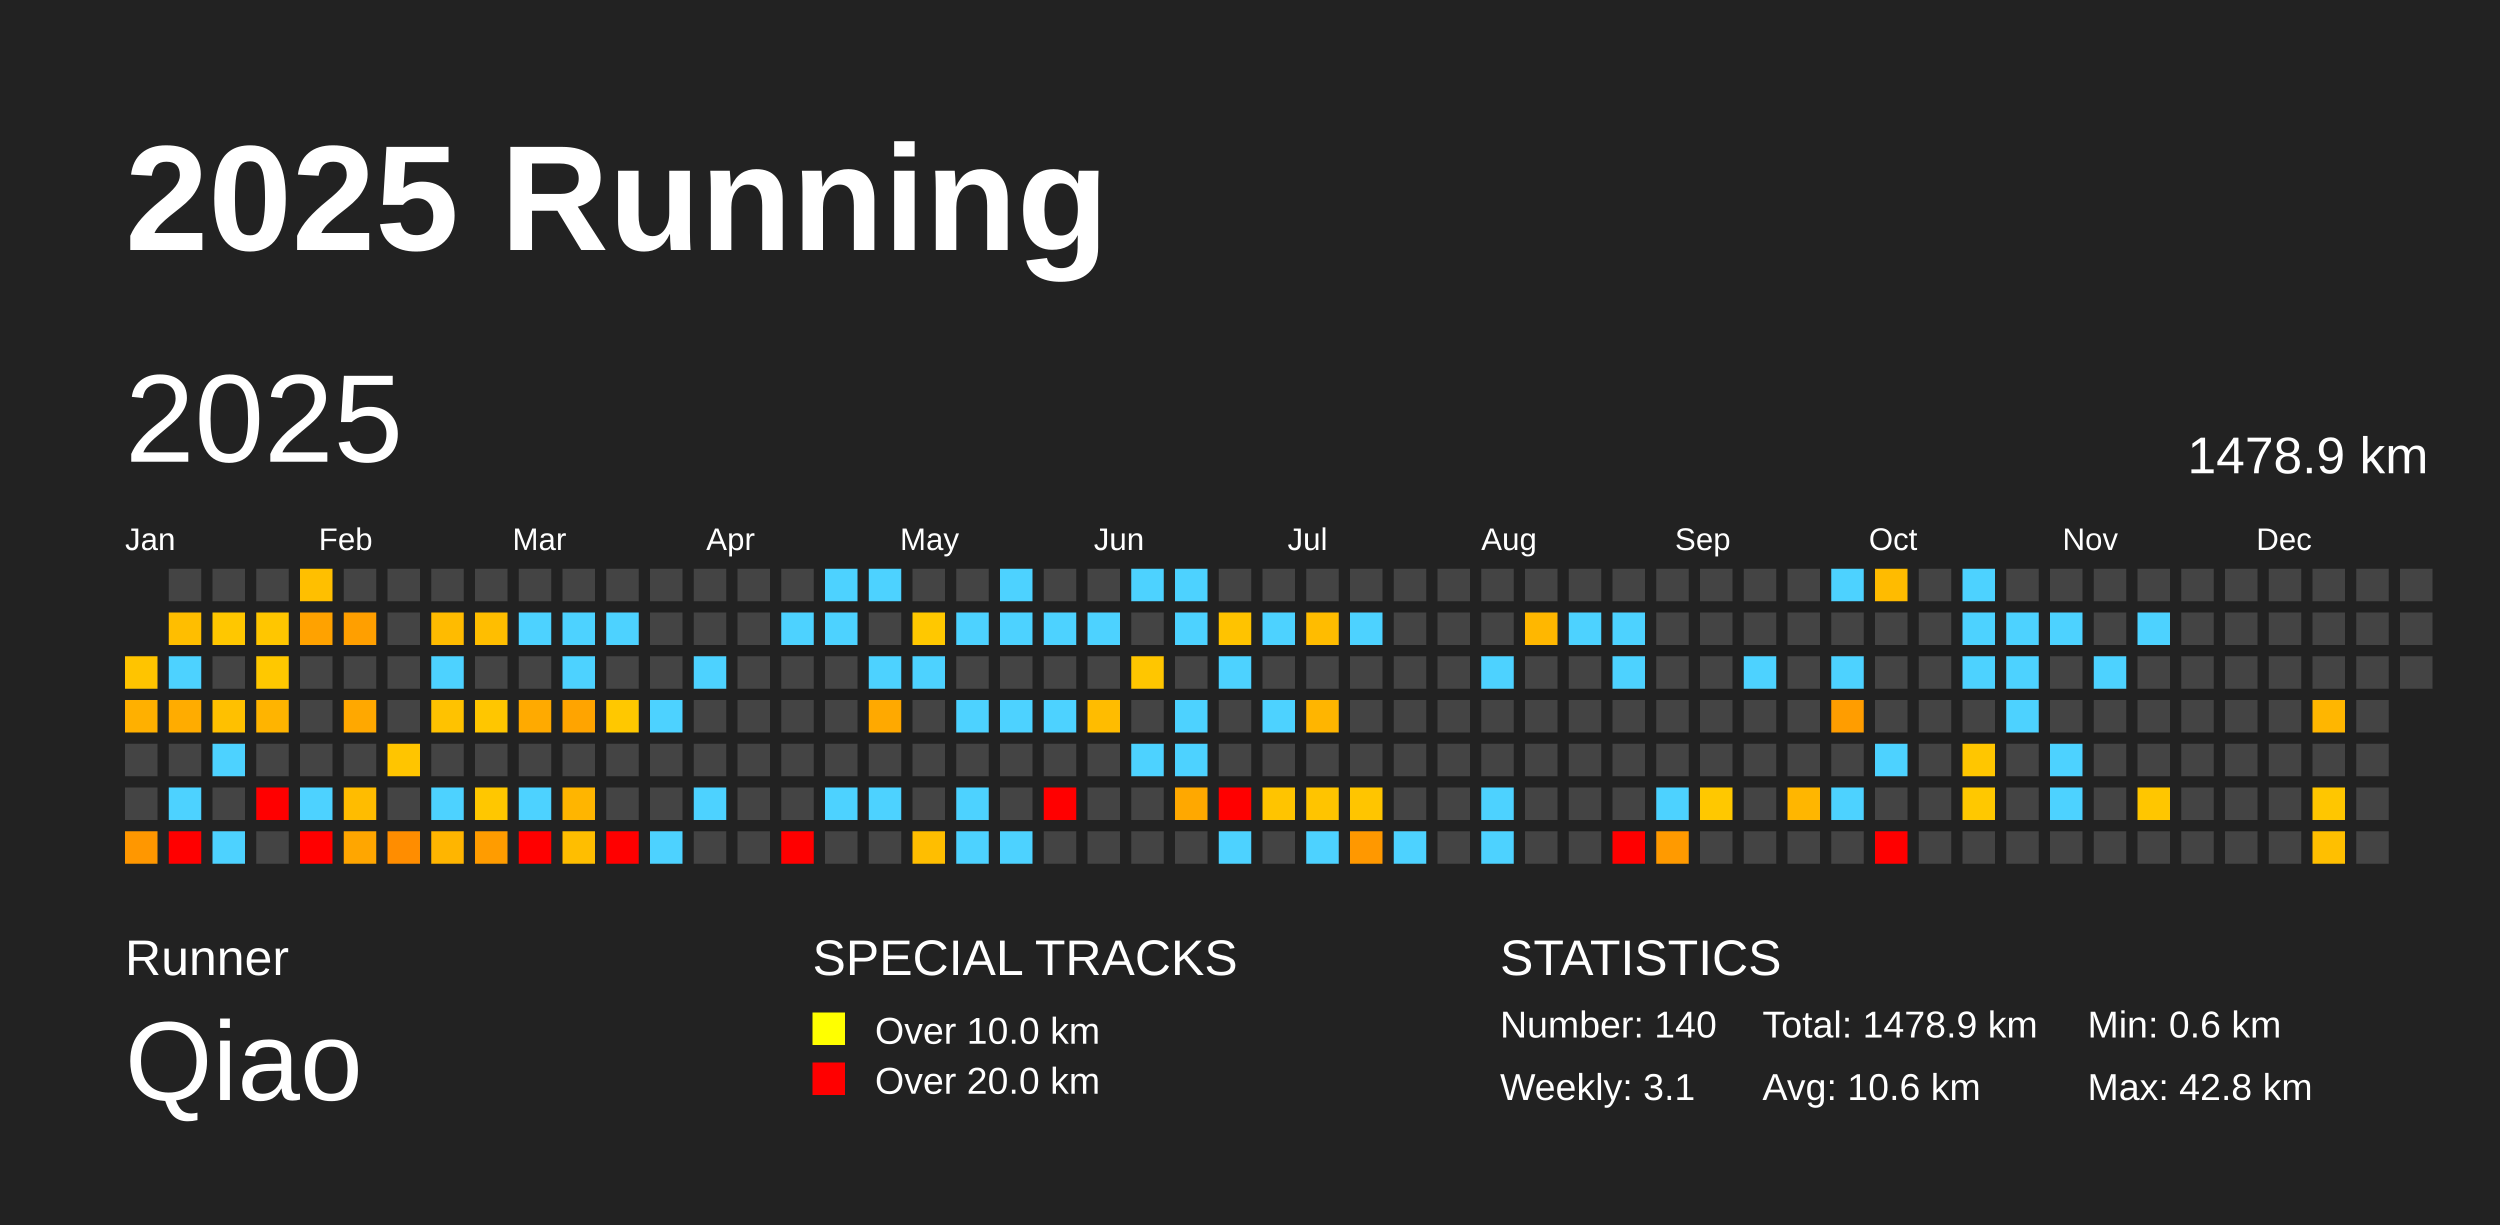
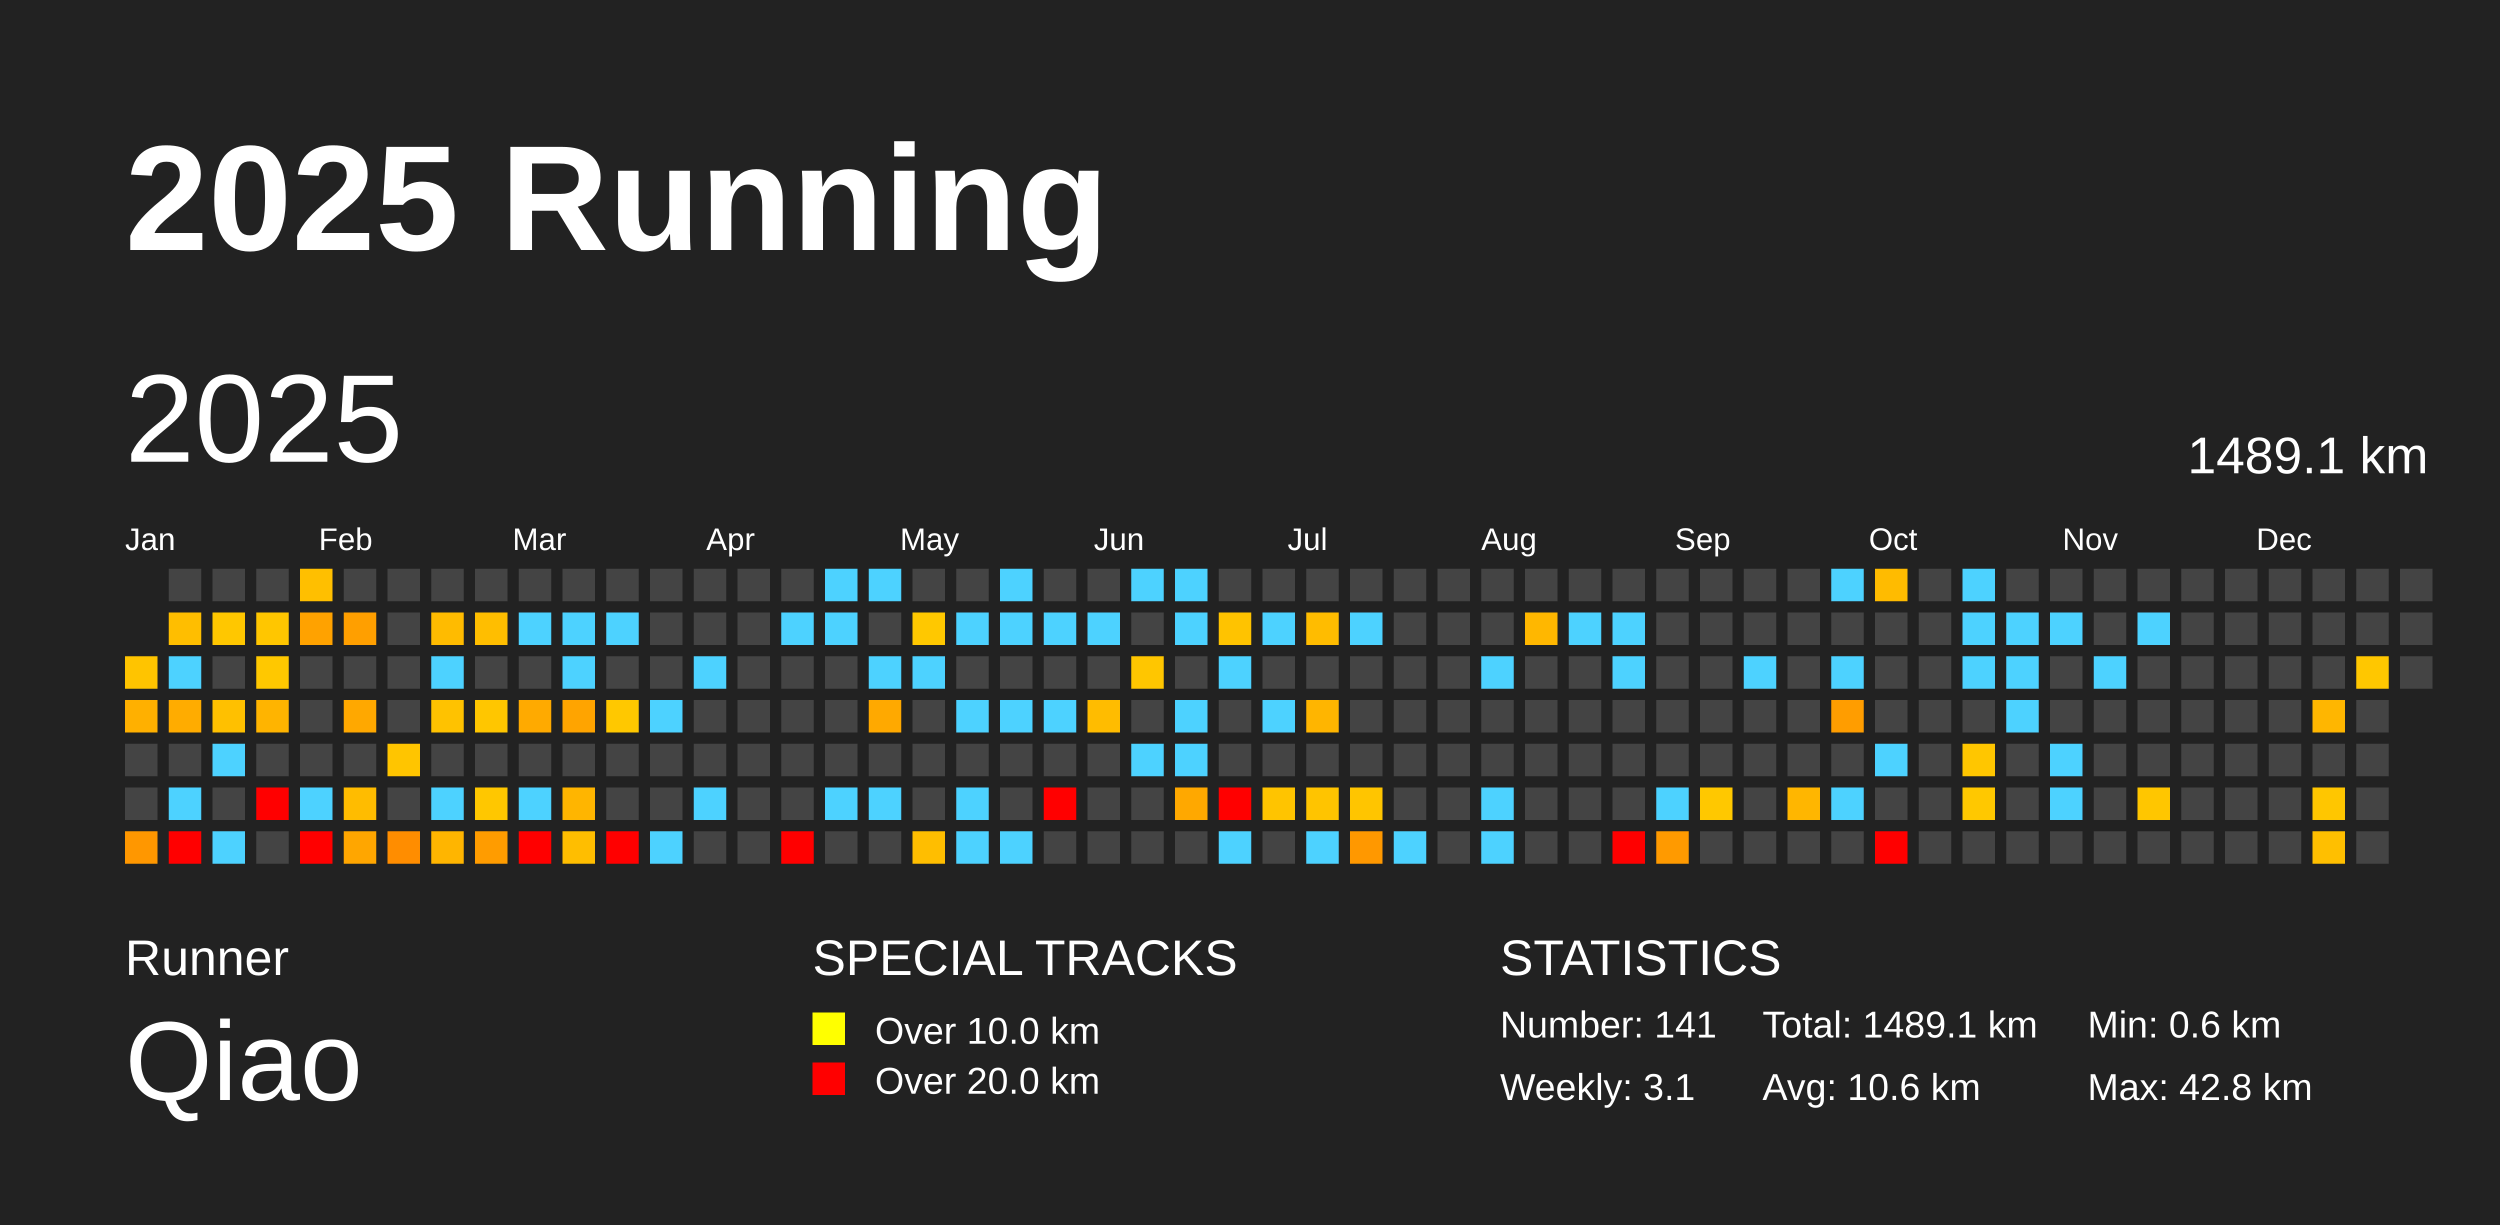
<svg xmlns="http://www.w3.org/2000/svg" baseProfile="full" height="98mm" version="1.1" viewBox="0,0,200,98" width="200mm">
  <defs />
  <rect fill="#222222" height="98" width="200" x="0" y="0" />
  <text fill="#FFFFFF" style="font-size:12px; font-family:Arial; font-weight:bold;" x="10" y="20">2025 Running</text>
  <text fill="#FFFFFF" style="font-size:4px; font-family:Arial" x="10" y="78">Runner</text>
  <text fill="#FFFFFF" style="font-size:9px; font-family:Arial" x="10" y="88">Qiao</text>
  <text fill="#FFFFFF" style="font-size:4px; font-family:Arial" x="65" y="78">SPECIAL TRACKS</text>
  <rect fill="yellow" height="2.6" width="2.6" x="65" y="81" />
  <text fill="#FFFFFF" style="font-size:3px; font-family:Arial" x="70" y="83.5">Over 10.0 km</text>
  <rect fill="red" height="2.6" width="2.6" x="65" y="85" />
  <text fill="#FFFFFF" style="font-size:3px; font-family:Arial" x="70" y="87.5">Over 20.0 km</text>
  <text fill="#FFFFFF" style="font-size:4px; font-family:Arial" x="120" y="78">STATISTICS</text>
-   <text fill="#FFFFFF" style="font-size:3px; font-family:Arial" x="120" y="83">Number: 140</text>
+   <text fill="#FFFFFF" style="font-size:3px; font-family:Arial" x="120" y="83">Number: 141</text>
  <text fill="#FFFFFF" style="font-size:3px; font-family:Arial" x="120" y="88">Weekly: 3.1</text>
-   <text fill="#FFFFFF" style="font-size:3px; font-family:Arial" x="141" y="83">Total: 1478.9 km</text>
+   <text fill="#FFFFFF" style="font-size:3px; font-family:Arial" x="141" y="83">Total: 1489.1 km</text>
  <text fill="#FFFFFF" style="font-size:3px; font-family:Arial" x="141" y="88">Avg: 10.6 km</text>
  <text fill="#FFFFFF" style="font-size:3px; font-family:Arial" x="167" y="83">Min: 0.6 km</text>
  <text fill="#FFFFFF" style="font-size:3px; font-family:Arial" x="167" y="88">Max: 42.8 km</text>
  <text dominant-baseline="hanging" fill="#FFFFFF" style="font-size:10.0px; font-family:Arial;" x="10" y="30">2025</text>
-   <text dominant-baseline="hanging" fill="#FFFFFF" style="font-size:4.125px; font-family:Arial;" x="175" y="35">1478.9 km</text>
+   <text dominant-baseline="hanging" fill="#FFFFFF" style="font-size:4.125px; font-family:Arial;" x="175" y="35">1489.1 km</text>
  <text fill="#FFFFFF" style="font-size:2.5px; font-family:Arial" x="10.0" y="44">Jan</text>
  <text fill="#FFFFFF" style="font-size:2.5px; font-family:Arial" x="25.5" y="44">Feb</text>
  <text fill="#FFFFFF" style="font-size:2.5px; font-family:Arial" x="41.0" y="44">Mar</text>
  <text fill="#FFFFFF" style="font-size:2.5px; font-family:Arial" x="56.5" y="44">Apr</text>
  <text fill="#FFFFFF" style="font-size:2.5px; font-family:Arial" x="72.0" y="44">May</text>
  <text fill="#FFFFFF" style="font-size:2.5px; font-family:Arial" x="87.5" y="44">Jun</text>
  <text fill="#FFFFFF" style="font-size:2.5px; font-family:Arial" x="103.0" y="44">Jul</text>
  <text fill="#FFFFFF" style="font-size:2.5px; font-family:Arial" x="118.5" y="44">Aug</text>
  <text fill="#FFFFFF" style="font-size:2.5px; font-family:Arial" x="134.0" y="44">Sep</text>
  <text fill="#FFFFFF" style="font-size:2.5px; font-family:Arial" x="149.5" y="44">Oct</text>
  <text fill="#FFFFFF" style="font-size:2.5px; font-family:Arial" x="165.0" y="44">Nov</text>
  <text fill="#FFFFFF" style="font-size:2.5px; font-family:Arial" x="180.5" y="44">Dec</text>
  <rect fill="#ffc400" height="2.6" width="2.6" x="10.0" y="52.5" />
  <rect fill="#ffb000" height="2.6" width="2.6" x="10.0" y="56.0" />
  <rect fill="#444444" height="2.6" width="2.6" x="10.0" y="59.5" />
  <rect fill="#444444" height="2.6" width="2.6" x="10.0" y="63.0" />
  <rect fill="#ff9700" height="2.6" width="2.6" x="10.0" y="66.5" />
  <rect fill="#444444" height="2.6" width="2.6" x="13.5" y="45.5" />
  <rect fill="#ffbe00" height="2.6" width="2.6" x="13.5" y="49.0" />
  <rect fill="#4dd2ff" height="2.6" width="2.6" x="13.5" y="52.5" />
  <rect fill="#ffac00" height="2.6" width="2.6" x="13.5" y="56.0" />
  <rect fill="#444444" height="2.6" width="2.6" x="13.5" y="59.5" />
  <rect fill="#4dd2ff" height="2.6" width="2.6" x="13.5" y="63.0" />
  <rect fill="red" height="2.6" width="2.6" x="13.5" y="66.5" />
  <rect fill="#444444" height="2.6" width="2.6" x="17.0" y="45.5" />
  <rect fill="#ffc700" height="2.6" width="2.6" x="17.0" y="49.0" />
  <rect fill="#444444" height="2.6" width="2.6" x="17.0" y="52.5" />
  <rect fill="#ffc000" height="2.6" width="2.6" x="17.0" y="56.0" />
  <rect fill="#4dd2ff" height="2.6" width="2.6" x="17.0" y="59.5" />
  <rect fill="#444444" height="2.6" width="2.6" x="17.0" y="63.0" />
  <rect fill="#4dd2ff" height="2.6" width="2.6" x="17.0" y="66.5" />
  <rect fill="#444444" height="2.6" width="2.6" x="20.5" y="45.5" />
  <rect fill="#ffc600" height="2.6" width="2.6" x="20.5" y="49.0" />
  <rect fill="#ffc800" height="2.6" width="2.6" x="20.5" y="52.5" />
  <rect fill="#ffb400" height="2.6" width="2.6" x="20.5" y="56.0" />
  <rect fill="#444444" height="2.6" width="2.6" x="20.5" y="59.5" />
  <rect fill="red" height="2.6" width="2.6" x="20.5" y="63.0" />
  <rect fill="#444444" height="2.6" width="2.6" x="20.5" y="66.5" />
  <rect fill="#ffbf00" height="2.6" width="2.6" x="24.0" y="45.5" />
  <rect fill="#ffa200" height="2.6" width="2.6" x="24.0" y="49.0" />
  <rect fill="#444444" height="2.6" width="2.6" x="24.0" y="52.5" />
  <rect fill="#444444" height="2.6" width="2.6" x="24.0" y="56.0" />
  <rect fill="#444444" height="2.6" width="2.6" x="24.0" y="59.5" />
  <rect fill="#4dd2ff" height="2.6" width="2.6" x="24.0" y="63.0" />
  <rect fill="red" height="2.6" width="2.6" x="24.0" y="66.5" />
  <rect fill="#444444" height="2.6" width="2.6" x="27.5" y="45.5" />
  <rect fill="#ff9f00" height="2.6" width="2.6" x="27.5" y="49.0" />
  <rect fill="#444444" height="2.6" width="2.6" x="27.5" y="52.5" />
  <rect fill="#ffa800" height="2.6" width="2.6" x="27.5" y="56.0" />
  <rect fill="#444444" height="2.6" width="2.6" x="27.5" y="59.5" />
  <rect fill="#ffbc00" height="2.6" width="2.6" x="27.5" y="63.0" />
  <rect fill="#ffa600" height="2.6" width="2.6" x="27.5" y="66.5" />
  <rect fill="#444444" height="2.6" width="2.6" x="31.0" y="45.5" />
  <rect fill="#444444" height="2.6" width="2.6" x="31.0" y="49.0" />
  <rect fill="#444444" height="2.6" width="2.6" x="31.0" y="52.5" />
  <rect fill="#444444" height="2.6" width="2.6" x="31.0" y="56.0" />
  <rect fill="#ffc500" height="2.6" width="2.6" x="31.0" y="59.5" />
  <rect fill="#444444" height="2.6" width="2.6" x="31.0" y="63.0" />
  <rect fill="#ff8d00" height="2.6" width="2.6" x="31.0" y="66.5" />
  <rect fill="#444444" height="2.6" width="2.6" x="34.5" y="45.5" />
  <rect fill="#ffbb00" height="2.6" width="2.6" x="34.5" y="49.0" />
  <rect fill="#4dd2ff" height="2.6" width="2.6" x="34.5" y="52.5" />
  <rect fill="#ffc200" height="2.6" width="2.6" x="34.5" y="56.0" />
  <rect fill="#444444" height="2.6" width="2.6" x="34.5" y="59.5" />
  <rect fill="#4dd2ff" height="2.6" width="2.6" x="34.5" y="63.0" />
  <rect fill="#ffb500" height="2.6" width="2.6" x="34.5" y="66.5" />
  <rect fill="#444444" height="2.6" width="2.6" x="38.0" y="45.5" />
  <rect fill="#ffbe00" height="2.6" width="2.6" x="38.0" y="49.0" />
  <rect fill="#444444" height="2.6" width="2.6" x="38.0" y="52.5" />
  <rect fill="#ffc600" height="2.6" width="2.6" x="38.0" y="56.0" />
  <rect fill="#444444" height="2.6" width="2.6" x="38.0" y="59.5" />
  <rect fill="#ffc700" height="2.6" width="2.6" x="38.0" y="63.0" />
  <rect fill="#ff9c00" height="2.6" width="2.6" x="38.0" y="66.5" />
  <rect fill="#444444" height="2.6" width="2.6" x="41.5" y="45.5" />
  <rect fill="#4dd2ff" height="2.6" width="2.6" x="41.5" y="49.0" />
  <rect fill="#444444" height="2.6" width="2.6" x="41.5" y="52.5" />
  <rect fill="#ffaa00" height="2.6" width="2.6" x="41.5" y="56.0" />
  <rect fill="#444444" height="2.6" width="2.6" x="41.5" y="59.5" />
  <rect fill="#4dd2ff" height="2.6" width="2.6" x="41.5" y="63.0" />
  <rect fill="red" height="2.6" width="2.6" x="41.5" y="66.5" />
  <rect fill="#444444" height="2.6" width="2.6" x="45.0" y="45.5" />
  <rect fill="#4dd2ff" height="2.6" width="2.6" x="45.0" y="49.0" />
  <rect fill="#4dd2ff" height="2.6" width="2.6" x="45.0" y="52.5" />
  <rect fill="#ffa400" height="2.6" width="2.6" x="45.0" y="56.0" />
  <rect fill="#444444" height="2.6" width="2.6" x="45.0" y="59.5" />
  <rect fill="#ffb500" height="2.6" width="2.6" x="45.0" y="63.0" />
  <rect fill="#ffbe00" height="2.6" width="2.6" x="45.0" y="66.5" />
  <rect fill="#444444" height="2.6" width="2.6" x="48.5" y="45.5" />
  <rect fill="#4dd2ff" height="2.6" width="2.6" x="48.5" y="49.0" />
  <rect fill="#444444" height="2.6" width="2.6" x="48.5" y="52.5" />
  <rect fill="#ffc800" height="2.6" width="2.6" x="48.5" y="56.0" />
  <rect fill="#444444" height="2.6" width="2.6" x="48.5" y="59.5" />
  <rect fill="#444444" height="2.6" width="2.6" x="48.5" y="63.0" />
  <rect fill="red" height="2.6" width="2.6" x="48.5" y="66.5" />
  <rect fill="#444444" height="2.6" width="2.6" x="52.0" y="45.5" />
  <rect fill="#444444" height="2.6" width="2.6" x="52.0" y="49.0" />
  <rect fill="#444444" height="2.6" width="2.6" x="52.0" y="52.5" />
  <rect fill="#4dd2ff" height="2.6" width="2.6" x="52.0" y="56.0" />
  <rect fill="#444444" height="2.6" width="2.6" x="52.0" y="59.5" />
  <rect fill="#444444" height="2.6" width="2.6" x="52.0" y="63.0" />
  <rect fill="#4dd2ff" height="2.6" width="2.6" x="52.0" y="66.5" />
  <rect fill="#444444" height="2.6" width="2.6" x="55.5" y="45.5" />
  <rect fill="#444444" height="2.6" width="2.6" x="55.5" y="49.0" />
  <rect fill="#4dd2ff" height="2.6" width="2.6" x="55.5" y="52.5" />
  <rect fill="#444444" height="2.6" width="2.6" x="55.5" y="56.0" />
  <rect fill="#444444" height="2.6" width="2.6" x="55.5" y="59.5" />
  <rect fill="#4dd2ff" height="2.6" width="2.6" x="55.5" y="63.0" />
  <rect fill="#444444" height="2.6" width="2.6" x="55.5" y="66.5" />
  <rect fill="#444444" height="2.6" width="2.6" x="59.0" y="45.5" />
  <rect fill="#444444" height="2.6" width="2.6" x="59.0" y="49.0" />
  <rect fill="#444444" height="2.6" width="2.6" x="59.0" y="52.5" />
  <rect fill="#444444" height="2.6" width="2.6" x="59.0" y="56.0" />
  <rect fill="#444444" height="2.6" width="2.6" x="59.0" y="59.5" />
  <rect fill="#444444" height="2.6" width="2.6" x="59.0" y="63.0" />
  <rect fill="#444444" height="2.6" width="2.6" x="59.0" y="66.5" />
  <rect fill="#444444" height="2.6" width="2.6" x="62.5" y="45.5" />
  <rect fill="#4dd2ff" height="2.6" width="2.6" x="62.5" y="49.0" />
  <rect fill="#444444" height="2.6" width="2.6" x="62.5" y="52.5" />
  <rect fill="#444444" height="2.6" width="2.6" x="62.5" y="56.0" />
  <rect fill="#444444" height="2.6" width="2.6" x="62.5" y="59.5" />
  <rect fill="#444444" height="2.6" width="2.6" x="62.5" y="63.0" />
  <rect fill="red" height="2.6" width="2.6" x="62.5" y="66.5" />
  <rect fill="#4dd2ff" height="2.6" width="2.6" x="66.0" y="45.5" />
  <rect fill="#4dd2ff" height="2.6" width="2.6" x="66.0" y="49.0" />
  <rect fill="#444444" height="2.6" width="2.6" x="66.0" y="52.5" />
  <rect fill="#444444" height="2.6" width="2.6" x="66.0" y="56.0" />
  <rect fill="#444444" height="2.6" width="2.6" x="66.0" y="59.5" />
  <rect fill="#4dd2ff" height="2.6" width="2.6" x="66.0" y="63.0" />
  <rect fill="#444444" height="2.6" width="2.6" x="66.0" y="66.5" />
  <rect fill="#4dd2ff" height="2.6" width="2.6" x="69.5" y="45.5" />
  <rect fill="#444444" height="2.6" width="2.6" x="69.5" y="49.0" />
  <rect fill="#4dd2ff" height="2.6" width="2.6" x="69.5" y="52.5" />
  <rect fill="#ffa900" height="2.6" width="2.6" x="69.5" y="56.0" />
  <rect fill="#444444" height="2.6" width="2.6" x="69.5" y="59.5" />
  <rect fill="#4dd2ff" height="2.6" width="2.6" x="69.5" y="63.0" />
  <rect fill="#444444" height="2.6" width="2.6" x="69.5" y="66.5" />
  <rect fill="#444444" height="2.6" width="2.6" x="73.0" y="45.5" />
  <rect fill="#ffc800" height="2.6" width="2.6" x="73.0" y="49.0" />
  <rect fill="#4dd2ff" height="2.6" width="2.6" x="73.0" y="52.5" />
  <rect fill="#444444" height="2.6" width="2.6" x="73.0" y="56.0" />
  <rect fill="#444444" height="2.6" width="2.6" x="73.0" y="59.5" />
  <rect fill="#444444" height="2.6" width="2.6" x="73.0" y="63.0" />
  <rect fill="#ffbe00" height="2.6" width="2.6" x="73.0" y="66.5" />
  <rect fill="#444444" height="2.6" width="2.6" x="76.5" y="45.5" />
  <rect fill="#4dd2ff" height="2.6" width="2.6" x="76.5" y="49.0" />
  <rect fill="#444444" height="2.6" width="2.6" x="76.5" y="52.5" />
  <rect fill="#4dd2ff" height="2.6" width="2.6" x="76.5" y="56.0" />
  <rect fill="#444444" height="2.6" width="2.6" x="76.5" y="59.5" />
  <rect fill="#4dd2ff" height="2.6" width="2.6" x="76.5" y="63.0" />
  <rect fill="#4dd2ff" height="2.6" width="2.6" x="76.5" y="66.5" />
  <rect fill="#4dd2ff" height="2.6" width="2.6" x="80.0" y="45.5" />
  <rect fill="#4dd2ff" height="2.6" width="2.6" x="80.0" y="49.0" />
  <rect fill="#444444" height="2.6" width="2.6" x="80.0" y="52.5" />
  <rect fill="#4dd2ff" height="2.6" width="2.6" x="80.0" y="56.0" />
  <rect fill="#444444" height="2.6" width="2.6" x="80.0" y="59.5" />
  <rect fill="#444444" height="2.6" width="2.6" x="80.0" y="63.0" />
  <rect fill="#4dd2ff" height="2.6" width="2.6" x="80.0" y="66.5" />
  <rect fill="#444444" height="2.6" width="2.6" x="83.5" y="45.5" />
  <rect fill="#4dd2ff" height="2.6" width="2.6" x="83.5" y="49.0" />
  <rect fill="#444444" height="2.6" width="2.6" x="83.5" y="52.5" />
  <rect fill="#4dd2ff" height="2.6" width="2.6" x="83.5" y="56.0" />
  <rect fill="#444444" height="2.6" width="2.6" x="83.5" y="59.5" />
  <rect fill="red" height="2.6" width="2.6" x="83.5" y="63.0" />
  <rect fill="#444444" height="2.6" width="2.6" x="83.5" y="66.5" />
  <rect fill="#444444" height="2.6" width="2.6" x="87.0" y="45.5" />
  <rect fill="#4dd2ff" height="2.6" width="2.6" x="87.0" y="49.0" />
  <rect fill="#444444" height="2.6" width="2.6" x="87.0" y="52.5" />
  <rect fill="#ffbc00" height="2.6" width="2.6" x="87.0" y="56.0" />
  <rect fill="#444444" height="2.6" width="2.6" x="87.0" y="59.5" />
  <rect fill="#444444" height="2.6" width="2.6" x="87.0" y="63.0" />
  <rect fill="#444444" height="2.6" width="2.6" x="87.0" y="66.5" />
  <rect fill="#4dd2ff" height="2.6" width="2.6" x="90.5" y="45.5" />
  <rect fill="#444444" height="2.6" width="2.6" x="90.5" y="49.0" />
  <rect fill="#ffc600" height="2.6" width="2.6" x="90.5" y="52.5" />
  <rect fill="#444444" height="2.6" width="2.6" x="90.5" y="56.0" />
  <rect fill="#4dd2ff" height="2.6" width="2.6" x="90.5" y="59.5" />
  <rect fill="#444444" height="2.6" width="2.6" x="90.5" y="63.0" />
  <rect fill="#444444" height="2.6" width="2.6" x="90.5" y="66.5" />
  <rect fill="#4dd2ff" height="2.6" width="2.6" x="94.0" y="45.5" />
  <rect fill="#4dd2ff" height="2.6" width="2.6" x="94.0" y="49.0" />
  <rect fill="#444444" height="2.6" width="2.6" x="94.0" y="52.5" />
  <rect fill="#4dd2ff" height="2.6" width="2.6" x="94.0" y="56.0" />
  <rect fill="#4dd2ff" height="2.6" width="2.6" x="94.0" y="59.5" />
  <rect fill="#ffa800" height="2.6" width="2.6" x="94.0" y="63.0" />
  <rect fill="#444444" height="2.6" width="2.6" x="94.0" y="66.5" />
  <rect fill="#444444" height="2.6" width="2.6" x="97.5" y="45.5" />
  <rect fill="#ffc300" height="2.6" width="2.6" x="97.5" y="49.0" />
  <rect fill="#4dd2ff" height="2.6" width="2.6" x="97.5" y="52.5" />
  <rect fill="#444444" height="2.6" width="2.6" x="97.5" y="56.0" />
  <rect fill="#444444" height="2.6" width="2.6" x="97.5" y="59.5" />
  <rect fill="red" height="2.6" width="2.6" x="97.5" y="63.0" />
  <rect fill="#4dd2ff" height="2.6" width="2.6" x="97.5" y="66.5" />
  <rect fill="#444444" height="2.6" width="2.6" x="101.0" y="45.5" />
  <rect fill="#4dd2ff" height="2.6" width="2.6" x="101.0" y="49.0" />
  <rect fill="#444444" height="2.6" width="2.6" x="101.0" y="52.5" />
  <rect fill="#4dd2ff" height="2.6" width="2.6" x="101.0" y="56.0" />
  <rect fill="#444444" height="2.6" width="2.6" x="101.0" y="59.5" />
  <rect fill="#ffc400" height="2.6" width="2.6" x="101.0" y="63.0" />
  <rect fill="#444444" height="2.6" width="2.6" x="101.0" y="66.5" />
  <rect fill="#444444" height="2.6" width="2.6" x="104.5" y="45.5" />
  <rect fill="#ffbc00" height="2.6" width="2.6" x="104.5" y="49.0" />
  <rect fill="#444444" height="2.6" width="2.6" x="104.5" y="52.5" />
  <rect fill="#ffb500" height="2.6" width="2.6" x="104.5" y="56.0" />
  <rect fill="#444444" height="2.6" width="2.6" x="104.5" y="59.5" />
  <rect fill="#ffc400" height="2.6" width="2.6" x="104.5" y="63.0" />
  <rect fill="#4dd2ff" height="2.6" width="2.6" x="104.5" y="66.5" />
  <rect fill="#444444" height="2.6" width="2.6" x="108.0" y="45.5" />
  <rect fill="#4dd2ff" height="2.6" width="2.6" x="108.0" y="49.0" />
  <rect fill="#444444" height="2.6" width="2.6" x="108.0" y="52.5" />
  <rect fill="#444444" height="2.6" width="2.6" x="108.0" y="56.0" />
  <rect fill="#444444" height="2.6" width="2.6" x="108.0" y="59.5" />
  <rect fill="#ffc500" height="2.6" width="2.6" x="108.0" y="63.0" />
  <rect fill="#ff9800" height="2.6" width="2.6" x="108.0" y="66.5" />
  <rect fill="#444444" height="2.6" width="2.6" x="111.5" y="45.5" />
  <rect fill="#444444" height="2.6" width="2.6" x="111.5" y="49.0" />
  <rect fill="#444444" height="2.6" width="2.6" x="111.5" y="52.5" />
  <rect fill="#444444" height="2.6" width="2.6" x="111.5" y="56.0" />
  <rect fill="#444444" height="2.6" width="2.6" x="111.5" y="59.5" />
  <rect fill="#444444" height="2.6" width="2.6" x="111.5" y="63.0" />
  <rect fill="#4dd2ff" height="2.6" width="2.6" x="111.5" y="66.5" />
  <rect fill="#444444" height="2.6" width="2.6" x="115.0" y="45.5" />
  <rect fill="#444444" height="2.6" width="2.6" x="115.0" y="49.0" />
  <rect fill="#444444" height="2.6" width="2.6" x="115.0" y="52.5" />
  <rect fill="#444444" height="2.6" width="2.6" x="115.0" y="56.0" />
  <rect fill="#444444" height="2.6" width="2.6" x="115.0" y="59.5" />
  <rect fill="#444444" height="2.6" width="2.6" x="115.0" y="63.0" />
  <rect fill="#444444" height="2.6" width="2.6" x="115.0" y="66.5" />
  <rect fill="#444444" height="2.6" width="2.6" x="118.5" y="45.5" />
  <rect fill="#444444" height="2.6" width="2.6" x="118.5" y="49.0" />
  <rect fill="#4dd2ff" height="2.6" width="2.6" x="118.5" y="52.5" />
  <rect fill="#444444" height="2.6" width="2.6" x="118.5" y="56.0" />
  <rect fill="#444444" height="2.6" width="2.6" x="118.5" y="59.5" />
  <rect fill="#4dd2ff" height="2.6" width="2.6" x="118.5" y="63.0" />
  <rect fill="#4dd2ff" height="2.6" width="2.6" x="118.5" y="66.5" />
  <rect fill="#444444" height="2.6" width="2.6" x="122.0" y="45.5" />
  <rect fill="#ffb700" height="2.6" width="2.6" x="122.0" y="49.0" />
  <rect fill="#444444" height="2.6" width="2.6" x="122.0" y="52.5" />
  <rect fill="#444444" height="2.6" width="2.6" x="122.0" y="56.0" />
  <rect fill="#444444" height="2.6" width="2.6" x="122.0" y="59.5" />
  <rect fill="#444444" height="2.6" width="2.6" x="122.0" y="63.0" />
  <rect fill="#444444" height="2.6" width="2.6" x="122.0" y="66.5" />
  <rect fill="#444444" height="2.6" width="2.6" x="125.5" y="45.5" />
  <rect fill="#4dd2ff" height="2.6" width="2.6" x="125.5" y="49.0" />
  <rect fill="#444444" height="2.6" width="2.6" x="125.5" y="52.5" />
  <rect fill="#444444" height="2.6" width="2.6" x="125.5" y="56.0" />
  <rect fill="#444444" height="2.6" width="2.6" x="125.5" y="59.5" />
  <rect fill="#444444" height="2.6" width="2.6" x="125.5" y="63.0" />
  <rect fill="#444444" height="2.6" width="2.6" x="125.5" y="66.5" />
  <rect fill="#444444" height="2.6" width="2.6" x="129.0" y="45.5" />
  <rect fill="#4dd2ff" height="2.6" width="2.6" x="129.0" y="49.0" />
  <rect fill="#4dd2ff" height="2.6" width="2.6" x="129.0" y="52.5" />
  <rect fill="#444444" height="2.6" width="2.6" x="129.0" y="56.0" />
  <rect fill="#444444" height="2.6" width="2.6" x="129.0" y="59.5" />
  <rect fill="#444444" height="2.6" width="2.6" x="129.0" y="63.0" />
  <rect fill="red" height="2.6" width="2.6" x="129.0" y="66.5" />
  <rect fill="#444444" height="2.6" width="2.6" x="132.5" y="45.5" />
  <rect fill="#444444" height="2.6" width="2.6" x="132.5" y="49.0" />
  <rect fill="#444444" height="2.6" width="2.6" x="132.5" y="52.5" />
  <rect fill="#444444" height="2.6" width="2.6" x="132.5" y="56.0" />
  <rect fill="#444444" height="2.6" width="2.6" x="132.5" y="59.5" />
  <rect fill="#4dd2ff" height="2.6" width="2.6" x="132.5" y="63.0" />
  <rect fill="#ff9a00" height="2.6" width="2.6" x="132.5" y="66.5" />
  <rect fill="#444444" height="2.6" width="2.6" x="136.0" y="45.5" />
  <rect fill="#444444" height="2.6" width="2.6" x="136.0" y="49.0" />
  <rect fill="#444444" height="2.6" width="2.6" x="136.0" y="52.5" />
  <rect fill="#444444" height="2.6" width="2.6" x="136.0" y="56.0" />
  <rect fill="#444444" height="2.6" width="2.6" x="136.0" y="59.5" />
  <rect fill="#ffc800" height="2.6" width="2.6" x="136.0" y="63.0" />
  <rect fill="#444444" height="2.6" width="2.6" x="136.0" y="66.5" />
  <rect fill="#444444" height="2.6" width="2.6" x="139.5" y="45.5" />
  <rect fill="#444444" height="2.6" width="2.6" x="139.5" y="49.0" />
  <rect fill="#4dd2ff" height="2.6" width="2.6" x="139.5" y="52.5" />
  <rect fill="#444444" height="2.6" width="2.6" x="139.5" y="56.0" />
  <rect fill="#444444" height="2.6" width="2.6" x="139.5" y="59.5" />
  <rect fill="#444444" height="2.6" width="2.6" x="139.5" y="63.0" />
  <rect fill="#444444" height="2.6" width="2.6" x="139.5" y="66.5" />
  <rect fill="#444444" height="2.6" width="2.6" x="143.0" y="45.5" />
  <rect fill="#444444" height="2.6" width="2.6" x="143.0" y="49.0" />
  <rect fill="#444444" height="2.6" width="2.6" x="143.0" y="52.5" />
  <rect fill="#444444" height="2.6" width="2.6" x="143.0" y="56.0" />
  <rect fill="#444444" height="2.6" width="2.6" x="143.0" y="59.5" />
  <rect fill="#ffb600" height="2.6" width="2.6" x="143.0" y="63.0" />
  <rect fill="#444444" height="2.6" width="2.6" x="143.0" y="66.5" />
  <rect fill="#4dd2ff" height="2.6" width="2.6" x="146.5" y="45.5" />
  <rect fill="#444444" height="2.6" width="2.6" x="146.5" y="49.0" />
  <rect fill="#4dd2ff" height="2.6" width="2.6" x="146.5" y="52.5" />
  <rect fill="#ff9d00" height="2.6" width="2.6" x="146.5" y="56.0" />
  <rect fill="#444444" height="2.6" width="2.6" x="146.5" y="59.5" />
  <rect fill="#4dd2ff" height="2.6" width="2.6" x="146.5" y="63.0" />
  <rect fill="#444444" height="2.6" width="2.6" x="146.5" y="66.5" />
  <rect fill="#ffbb00" height="2.6" width="2.6" x="150.0" y="45.5" />
  <rect fill="#444444" height="2.6" width="2.6" x="150.0" y="49.0" />
  <rect fill="#444444" height="2.6" width="2.6" x="150.0" y="52.5" />
  <rect fill="#444444" height="2.6" width="2.6" x="150.0" y="56.0" />
  <rect fill="#4dd2ff" height="2.6" width="2.6" x="150.0" y="59.5" />
  <rect fill="#444444" height="2.6" width="2.6" x="150.0" y="63.0" />
  <rect fill="red" height="2.6" width="2.6" x="150.0" y="66.5" />
  <rect fill="#444444" height="2.6" width="2.6" x="153.5" y="45.5" />
  <rect fill="#444444" height="2.6" width="2.6" x="153.5" y="49.0" />
  <rect fill="#444444" height="2.6" width="2.6" x="153.5" y="52.5" />
  <rect fill="#444444" height="2.6" width="2.6" x="153.5" y="56.0" />
  <rect fill="#444444" height="2.6" width="2.6" x="153.5" y="59.5" />
  <rect fill="#444444" height="2.6" width="2.6" x="153.5" y="63.0" />
  <rect fill="#444444" height="2.6" width="2.6" x="153.5" y="66.5" />
  <rect fill="#4dd2ff" height="2.6" width="2.6" x="157.0" y="45.5" />
  <rect fill="#4dd2ff" height="2.6" width="2.6" x="157.0" y="49.0" />
  <rect fill="#4dd2ff" height="2.6" width="2.6" x="157.0" y="52.5" />
  <rect fill="#444444" height="2.6" width="2.6" x="157.0" y="56.0" />
  <rect fill="#ffc600" height="2.6" width="2.6" x="157.0" y="59.5" />
  <rect fill="#ffc800" height="2.6" width="2.6" x="157.0" y="63.0" />
  <rect fill="#444444" height="2.6" width="2.6" x="157.0" y="66.5" />
  <rect fill="#444444" height="2.6" width="2.6" x="160.5" y="45.5" />
  <rect fill="#4dd2ff" height="2.6" width="2.6" x="160.5" y="49.0" />
  <rect fill="#4dd2ff" height="2.6" width="2.6" x="160.5" y="52.5" />
  <rect fill="#4dd2ff" height="2.6" width="2.6" x="160.5" y="56.0" />
  <rect fill="#444444" height="2.6" width="2.6" x="160.5" y="59.5" />
  <rect fill="#444444" height="2.6" width="2.6" x="160.5" y="63.0" />
  <rect fill="#444444" height="2.6" width="2.6" x="160.5" y="66.5" />
  <rect fill="#444444" height="2.6" width="2.6" x="164.0" y="45.5" />
  <rect fill="#4dd2ff" height="2.6" width="2.6" x="164.0" y="49.0" />
  <rect fill="#444444" height="2.6" width="2.6" x="164.0" y="52.5" />
  <rect fill="#444444" height="2.6" width="2.6" x="164.0" y="56.0" />
  <rect fill="#4dd2ff" height="2.6" width="2.6" x="164.0" y="59.5" />
  <rect fill="#4dd2ff" height="2.6" width="2.6" x="164.0" y="63.0" />
  <rect fill="#444444" height="2.6" width="2.6" x="164.0" y="66.5" />
  <rect fill="#444444" height="2.6" width="2.6" x="167.5" y="45.5" />
  <rect fill="#444444" height="2.6" width="2.6" x="167.5" y="49.0" />
  <rect fill="#4dd2ff" height="2.6" width="2.6" x="167.5" y="52.5" />
  <rect fill="#444444" height="2.6" width="2.6" x="167.5" y="56.0" />
  <rect fill="#444444" height="2.6" width="2.6" x="167.5" y="59.5" />
  <rect fill="#444444" height="2.6" width="2.6" x="167.5" y="63.0" />
  <rect fill="#444444" height="2.6" width="2.6" x="167.5" y="66.5" />
  <rect fill="#444444" height="2.6" width="2.6" x="171.0" y="45.5" />
  <rect fill="#4dd2ff" height="2.6" width="2.6" x="171.0" y="49.0" />
  <rect fill="#444444" height="2.6" width="2.6" x="171.0" y="52.5" />
  <rect fill="#444444" height="2.6" width="2.6" x="171.0" y="56.0" />
  <rect fill="#444444" height="2.6" width="2.6" x="171.0" y="59.5" />
  <rect fill="#ffc600" height="2.6" width="2.6" x="171.0" y="63.0" />
  <rect fill="#444444" height="2.6" width="2.6" x="171.0" y="66.5" />
  <rect fill="#444444" height="2.6" width="2.6" x="174.5" y="45.5" />
  <rect fill="#444444" height="2.6" width="2.6" x="174.5" y="49.0" />
  <rect fill="#444444" height="2.6" width="2.6" x="174.5" y="52.5" />
  <rect fill="#444444" height="2.6" width="2.6" x="174.5" y="56.0" />
  <rect fill="#444444" height="2.6" width="2.6" x="174.5" y="59.5" />
  <rect fill="#444444" height="2.6" width="2.6" x="174.5" y="63.0" />
  <rect fill="#444444" height="2.6" width="2.6" x="174.5" y="66.5" />
  <rect fill="#444444" height="2.6" width="2.6" x="178.0" y="45.5" />
  <rect fill="#444444" height="2.6" width="2.6" x="178.0" y="49.0" />
  <rect fill="#444444" height="2.6" width="2.6" x="178.0" y="52.5" />
  <rect fill="#444444" height="2.6" width="2.6" x="178.0" y="56.0" />
  <rect fill="#444444" height="2.6" width="2.6" x="178.0" y="59.5" />
  <rect fill="#444444" height="2.6" width="2.6" x="178.0" y="63.0" />
  <rect fill="#444444" height="2.6" width="2.6" x="178.0" y="66.5" />
  <rect fill="#444444" height="2.6" width="2.6" x="181.5" y="45.5" />
  <rect fill="#444444" height="2.6" width="2.6" x="181.5" y="49.0" />
  <rect fill="#444444" height="2.6" width="2.6" x="181.5" y="52.5" />
  <rect fill="#444444" height="2.6" width="2.6" x="181.5" y="56.0" />
  <rect fill="#444444" height="2.6" width="2.6" x="181.5" y="59.5" />
  <rect fill="#444444" height="2.6" width="2.6" x="181.5" y="63.0" />
  <rect fill="#444444" height="2.6" width="2.6" x="181.5" y="66.5" />
  <rect fill="#444444" height="2.6" width="2.6" x="185.0" y="45.5" />
  <rect fill="#444444" height="2.6" width="2.6" x="185.0" y="49.0" />
  <rect fill="#444444" height="2.6" width="2.6" x="185.0" y="52.5" />
  <rect fill="#ffb600" height="2.6" width="2.6" x="185.0" y="56.0" />
  <rect fill="#444444" height="2.6" width="2.6" x="185.0" y="59.5" />
  <rect fill="#ffc600" height="2.6" width="2.6" x="185.0" y="63.0" />
  <rect fill="#ffbf00" height="2.6" width="2.6" x="185.0" y="66.5" />
  <rect fill="#444444" height="2.6" width="2.6" x="188.5" y="45.5" />
  <rect fill="#444444" height="2.6" width="2.6" x="188.5" y="49.0" />
-   <rect fill="#444444" height="2.6" width="2.6" x="188.5" y="52.5" />
+   <rect fill="#ffc700" height="2.6" width="2.6" x="188.5" y="52.5" />
  <rect fill="#444444" height="2.6" width="2.6" x="188.5" y="56.0" />
  <rect fill="#444444" height="2.6" width="2.6" x="188.5" y="59.5" />
  <rect fill="#444444" height="2.6" width="2.6" x="188.5" y="63.0" />
  <rect fill="#444444" height="2.6" width="2.6" x="188.5" y="66.5" />
  <rect fill="#444444" height="2.6" width="2.6" x="192.0" y="45.5" />
  <rect fill="#444444" height="2.6" width="2.6" x="192.0" y="49.0" />
  <rect fill="#444444" height="2.6" width="2.6" x="192.0" y="52.5" />
</svg>
